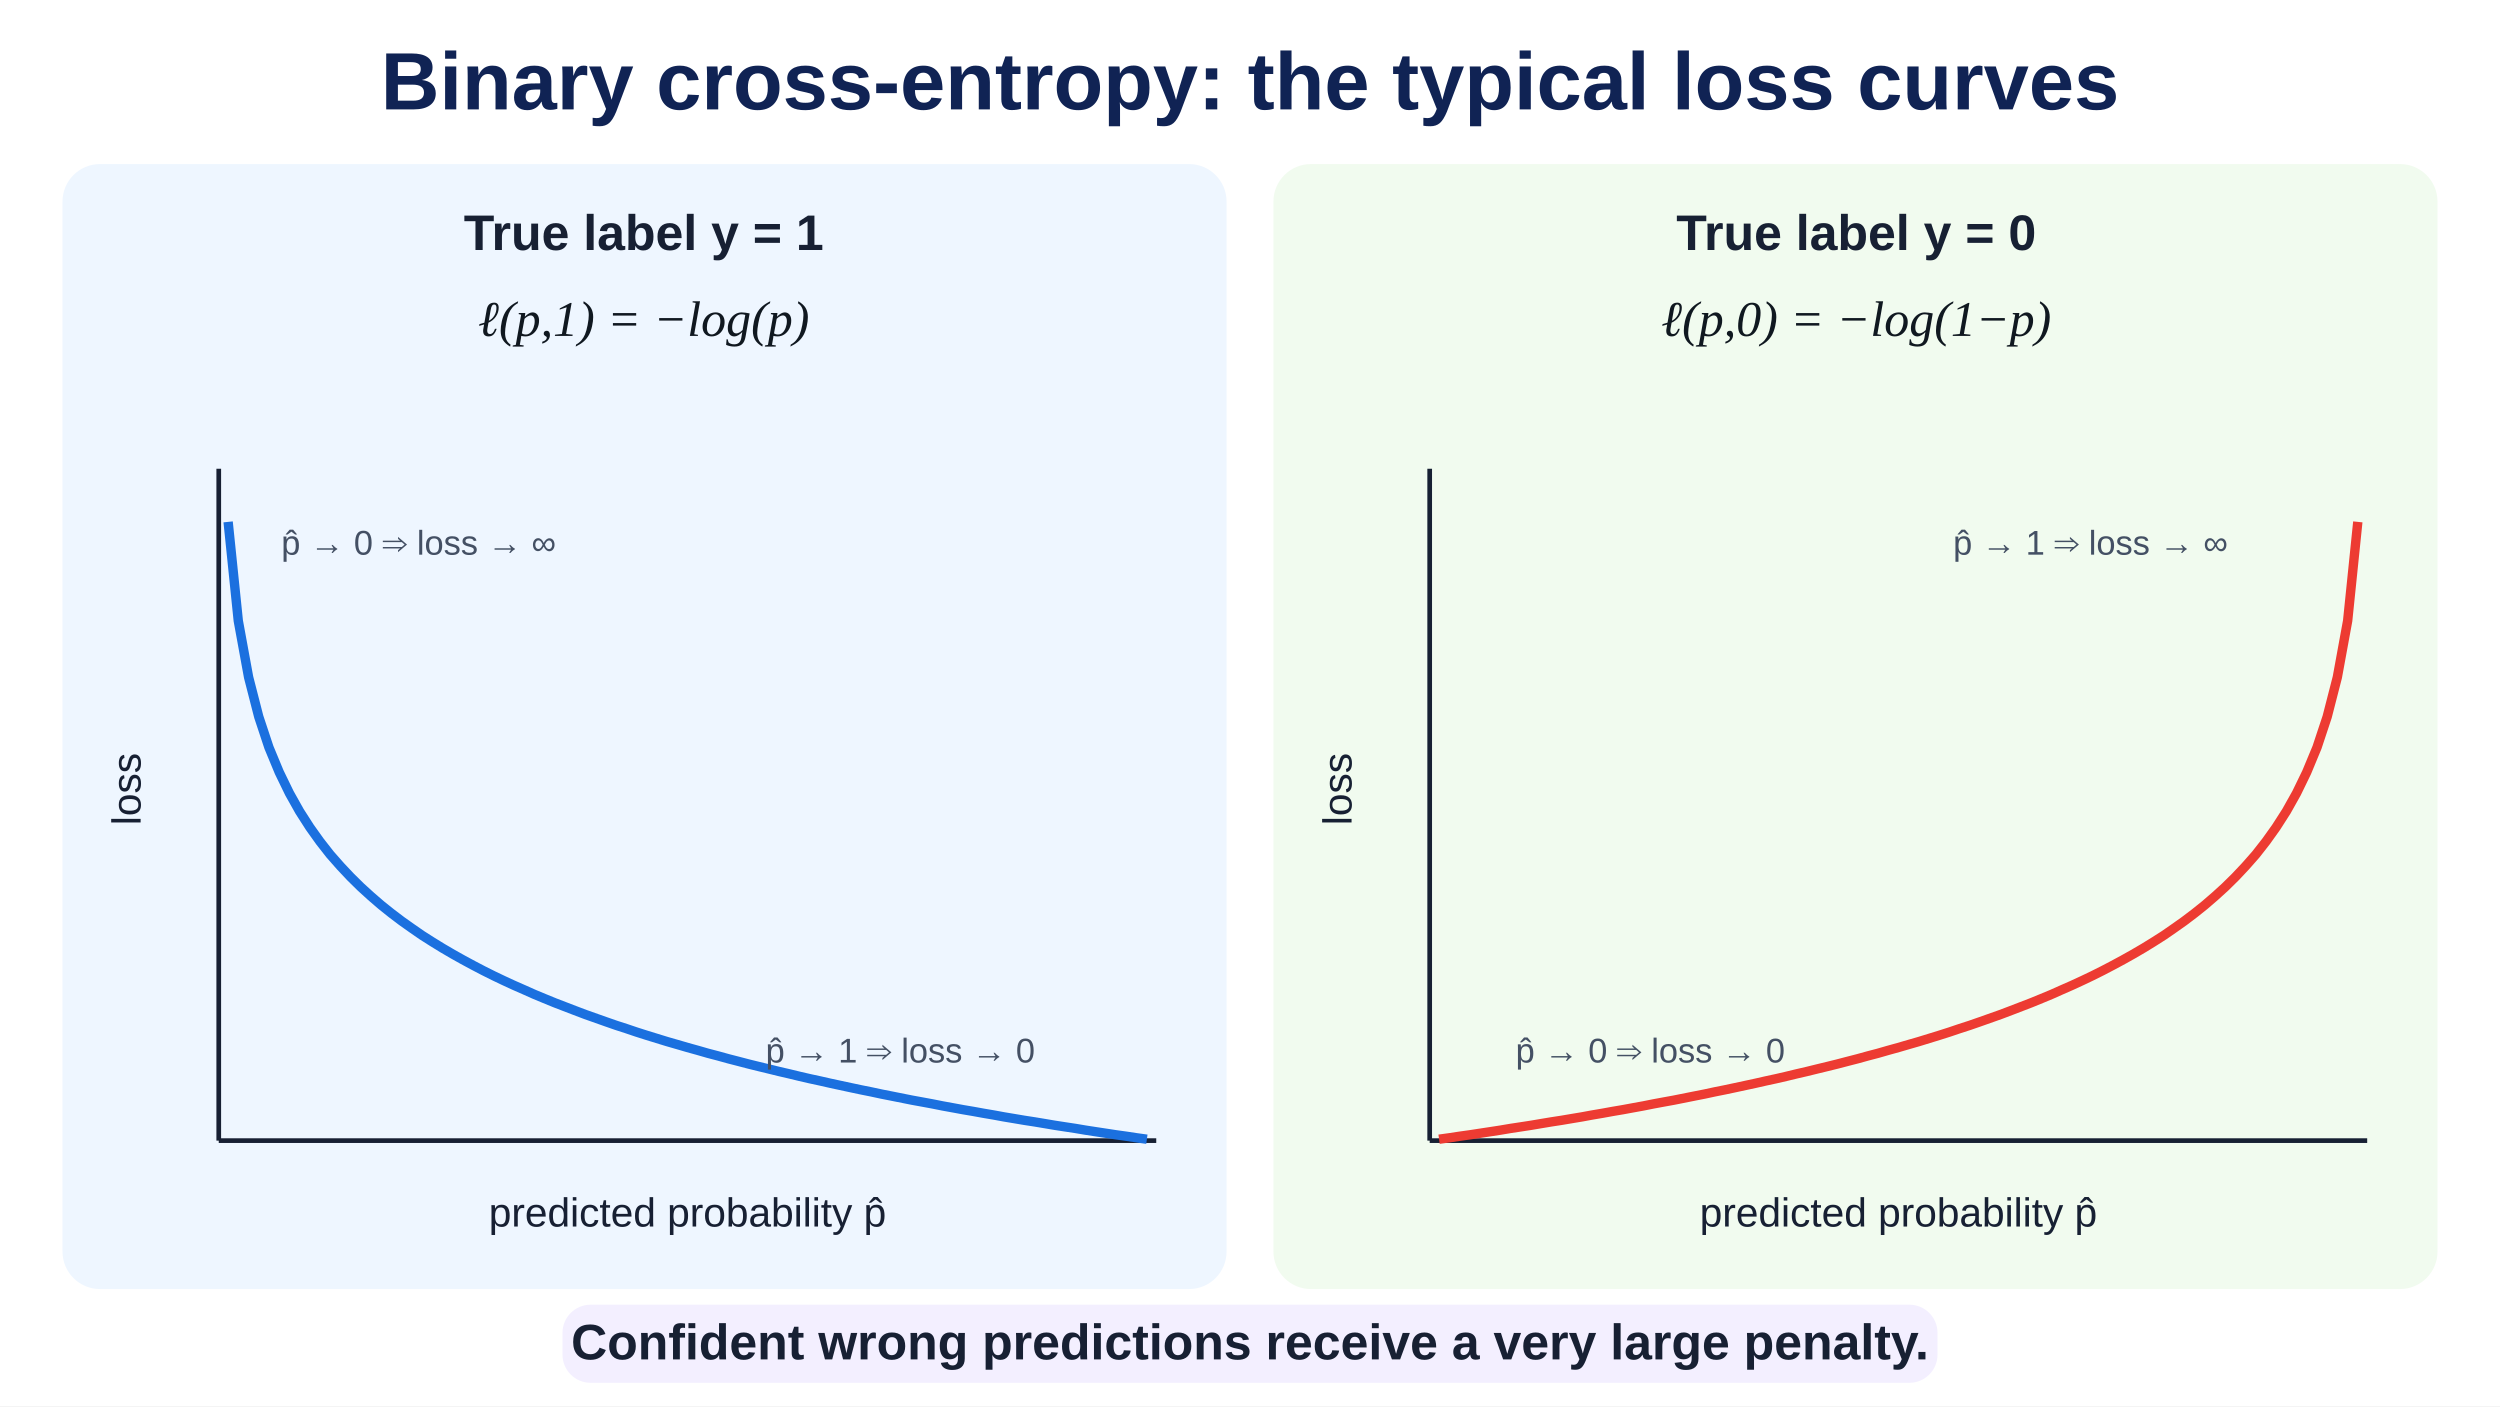
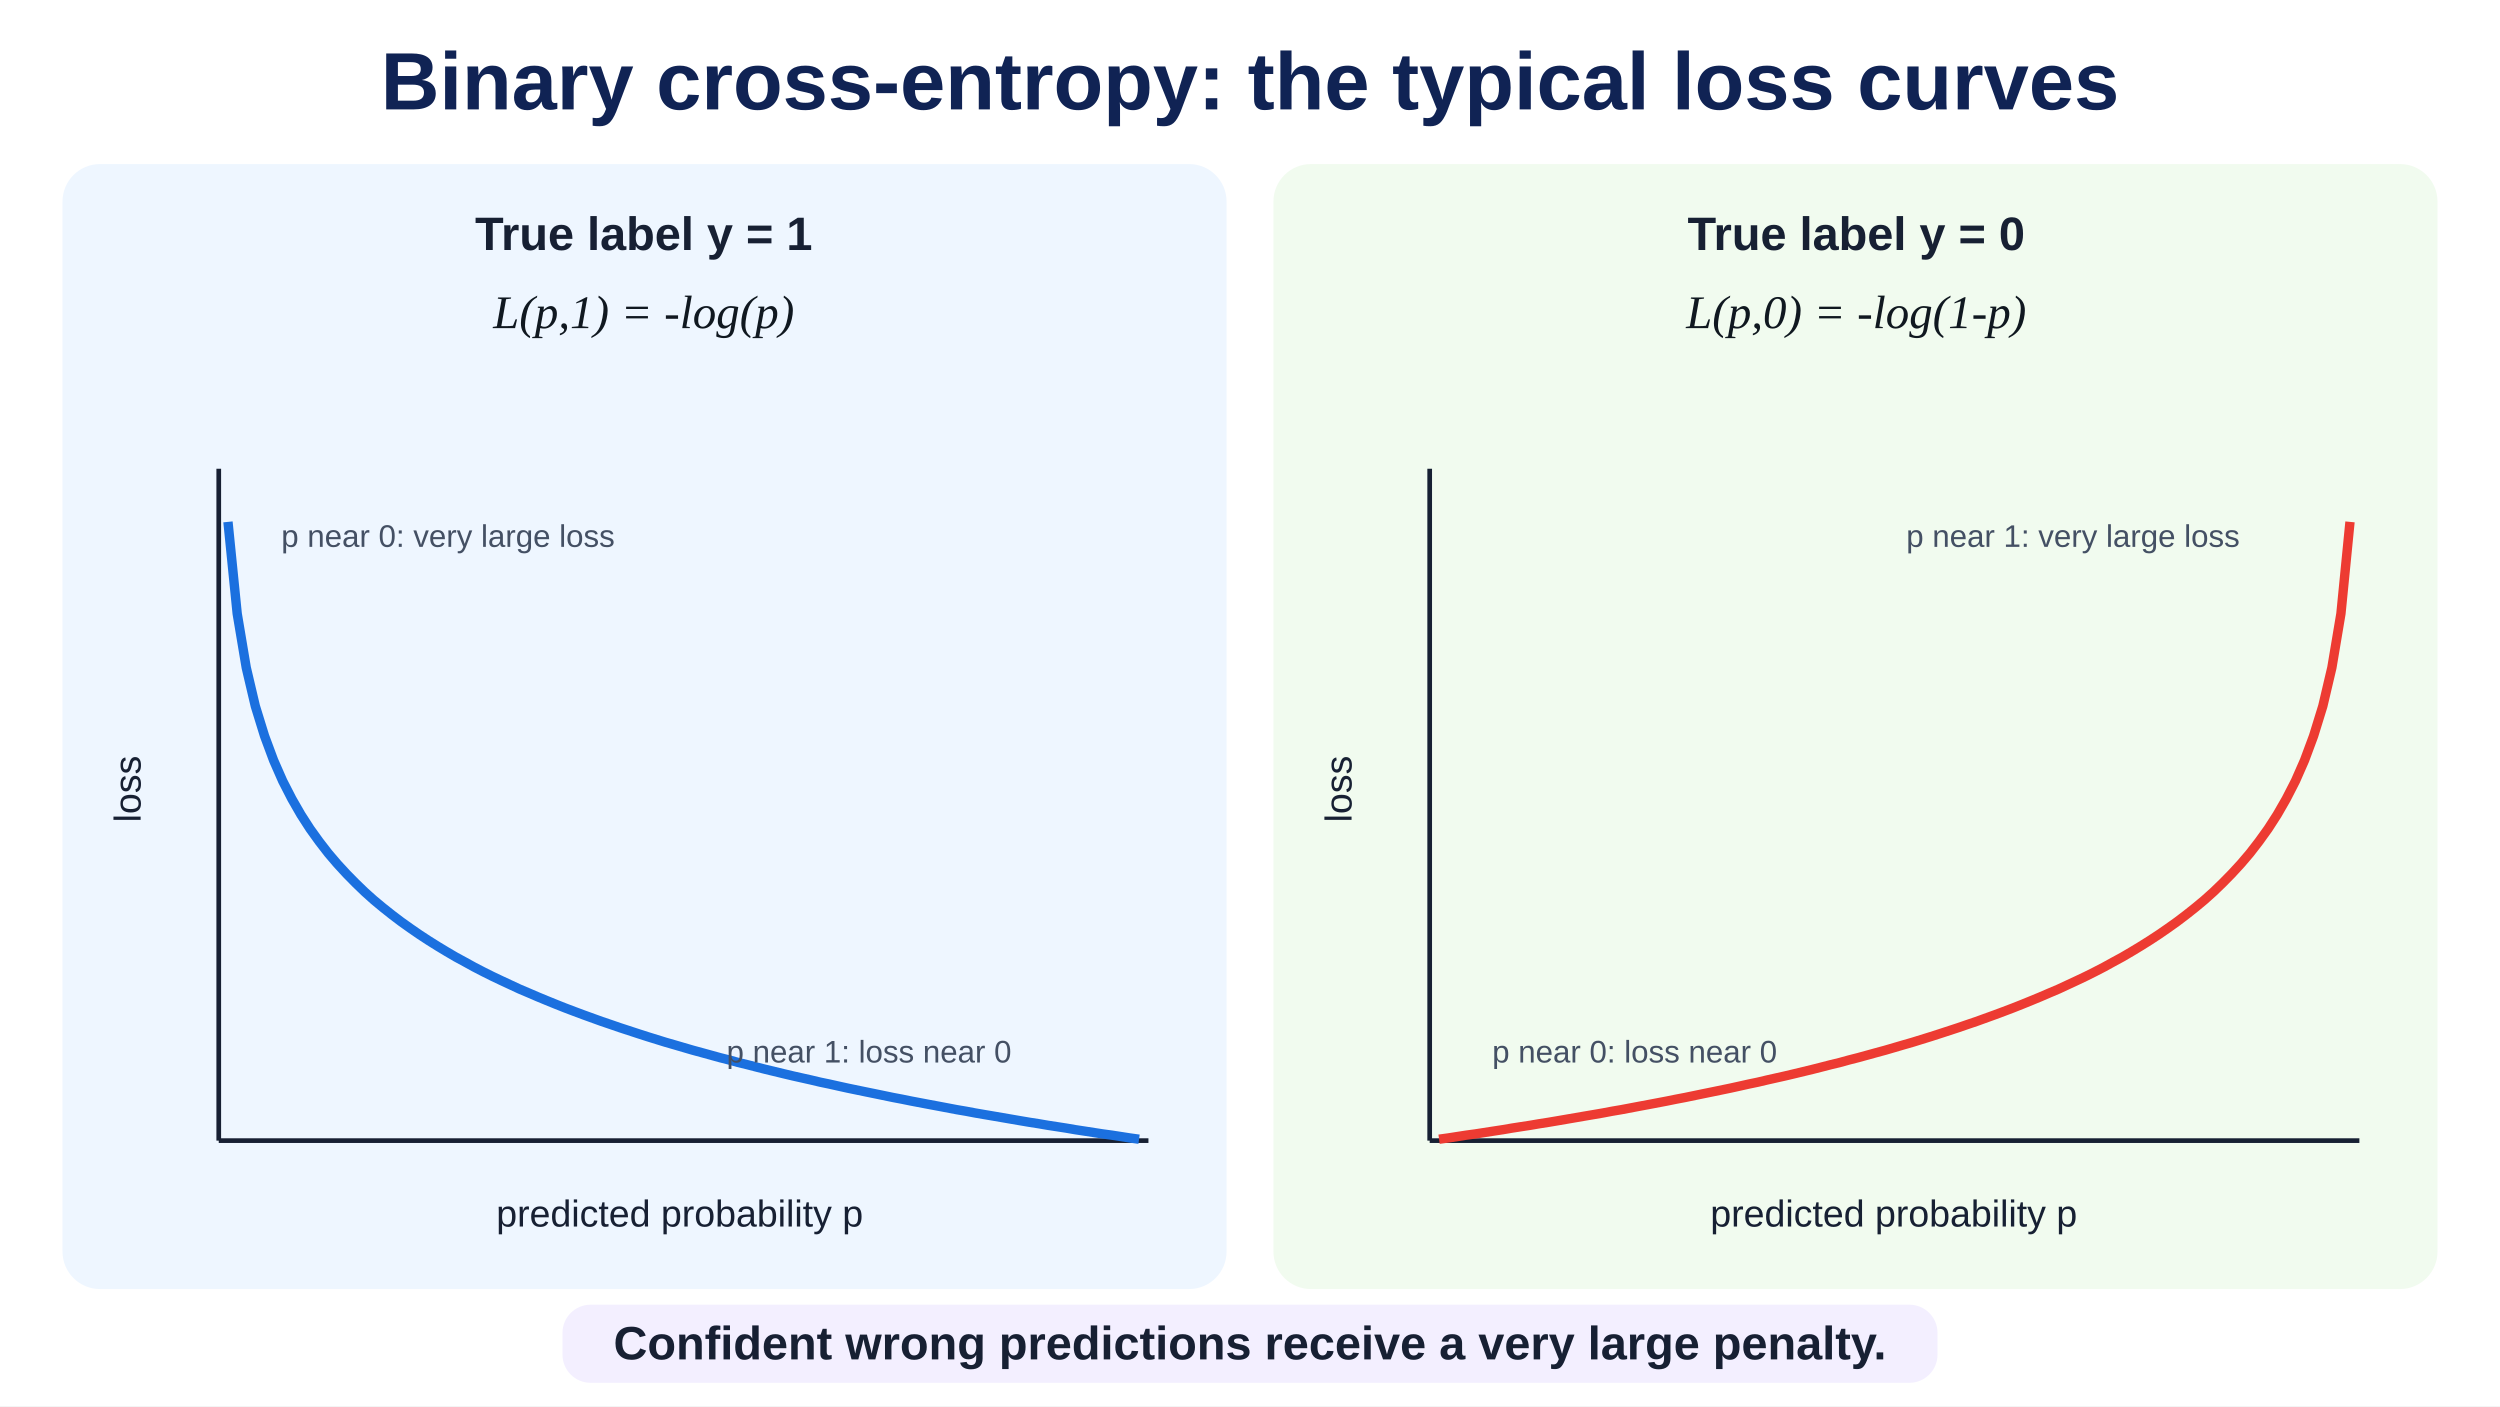
<svg xmlns="http://www.w3.org/2000/svg" width="1600" height="900" viewBox="0 0 1600 900">
  <rect width="1600" height="900" fill="#ffffff" />
  <style>
-     .title{font:700 52px Arial,Helvetica,sans-serif;fill:#102354}
-     .h{font:700 32px Arial,Helvetica,sans-serif;fill:#172033}
-     .t{font:26px Arial,Helvetica,sans-serif;fill:#172033}
-     .s{font:22px Arial,Helvetica,sans-serif;fill:#445064}
-     .m{font:italic 32px Georgia,'Times New Roman',serif;fill:#101820}
-     .mm{font:italic 38px Georgia,'Times New Roman',serif;fill:#101820}
-     .code{font:26px 'Courier New',monospace;fill:#2255cc}
-     .box{stroke-width:2;rx:18;ry:18}
-     .arrow{stroke:#172033;stroke-width:4;fill:none;marker-end:url(#arr)}
-   </style>
+ .title{font:700 52px Arial,Helvetica,sans-serif;fill:#102354}
+ .h{font:700 30px Arial,Helvetica,sans-serif;fill:#172033}
+ .t{font:24px Arial,Helvetica,sans-serif;fill:#172033}
+ .s{font:20px Arial,Helvetica,sans-serif;fill:#445064}
+ .m{font:italic 30px Georgia,'Times New Roman',serif;fill:#101820}
+ .mm{font:italic 36px Georgia,'Times New Roman',serif;fill:#101820}
+ .code{font:25px 'Courier New',monospace;fill:#2255cc}
+ .arrow{stroke:#172033;stroke-width:4;fill:none;marker-end:url(#arr)}
+ .sep{stroke:#cbd5df;stroke-width:2}
+ </style>
  <defs>
    <marker id="arr" markerWidth="12" markerHeight="12" refX="10" refY="6" orient="auto">
      <path d="M0,0 L12,6 L0,12 z" fill="#172033" />
    </marker>
  </defs>
  <text x="800" y="70" text-anchor="middle" class="title">Binary cross-entropy: the typical loss curves</text>
  <rect x="40" y="105" width="745" height="720" rx="24" fill="#eef6ff" />
  <rect x="815" y="105" width="745" height="720" rx="24" fill="#f1fbef" />
  <text x="412" y="160" text-anchor="middle" class="h">True label y = 1</text>
+   <text x="412" y="210" text-anchor="middle" class="m">L(p,1) = -log(p)</text>
+   <line x1="140" y1="730" x2="735" y2="730" stroke="#172033" stroke-width="3" />
+   <line x1="140" y1="730" x2="140" y2="300" stroke="#172033" stroke-width="3" />
+   <path d="M145.9,334.0 L151.8,392.7 L157.6,427.3 L163.4,451.9 L169.3,471.0 L175.1,486.6 L180.9,499.8 L186.8,511.3 L192.6,521.4 L198.4,530.4 L204.3,538.6 L210.1,546.1 L215.9,552.9 L221.8,559.3 L227.6,565.2 L233.4,570.8 L239.2,576.0 L245.1,580.9 L250.9,585.5 L256.7,589.9 L262.6,594.1 L268.4,598.1 L274.2,601.9 L280.1,605.6 L285.9,609.1 L291.7,612.5 L297.6,615.7 L303.4,618.9 L309.2,621.9 L315.0,624.8 L320.9,627.6 L326.7,630.3 L332.5,633.0 L338.4,635.5 L344.2,638.0 L350.0,640.4 L355.9,642.8 L361.7,645.1 L367.5,647.3 L373.4,649.5 L379.2,651.6 L385.0,653.7 L390.9,655.7 L396.7,657.7 L402.5,659.6 L408.3,661.5 L414.2,663.4 L420.0,665.2 L425.8,667.0 L431.7,668.7 L437.5,670.4 L443.3,672.1 L449.2,673.7 L455.0,675.3 L460.8,676.9 L466.7,678.4 L472.5,680.0 L478.3,681.4 L484.1,682.9 L490.0,684.4 L495.8,685.8 L501.6,687.2 L507.5,688.6 L513.3,689.9 L519.1,691.2 L525.0,692.6 L530.8,693.8 L536.6,695.1 L542.5,696.4 L548.3,697.6 L554.1,698.8 L560.0,700.0 L565.8,701.2 L571.6,702.4 L577.4,703.5 L583.3,704.7 L589.1,705.8 L594.9,706.9 L600.8,708.0 L606.6,709.1 L612.4,710.2 L618.3,711.2 L624.1,712.3 L629.9,713.3 L635.8,714.3 L641.6,715.3 L647.4,716.3 L653.2,717.3 L659.1,718.3 L664.9,719.2 L670.7,720.2 L676.6,721.1 L682.4,722.0 L688.2,723.0 L694.1,723.9 L699.9,724.8 L705.7,725.7 L711.6,726.5 L717.4,727.4 L723.2,728.3 L729.0,729.1" stroke="#1b70df" stroke-width="6" fill="none" />
+   <text x="435" y="785" text-anchor="middle" class="t">predicted probability p</text>
+   <text x="90" y="505" transform="rotate(-90 90 505)" text-anchor="middle" class="t">loss</text>
+   <text x="180" y="350" class="s">p near 0: very large loss</text>
+   <text x="465" y="680" class="s">p near 1: loss near 0</text>
  <text x="1188" y="160" text-anchor="middle" class="h">True label y = 0</text>
-   <text x="412" y="215" text-anchor="middle" class="m">ℓ(p,1) = −log(p)</text>
-   <text x="1188" y="215" text-anchor="middle" class="m">ℓ(p,0) = −log(1−p)</text>
-   <line x1="140" y1="730" x2="740" y2="730" stroke="#172033" stroke-width="3" />
-   <line x1="140" y1="730" x2="140" y2="300" stroke="#172033" stroke-width="3" />
-   <path d="M146.0,334.0 L152.5,397.3 L159.1,433.4 L165.6,458.7 L172.1,478.3 L178.7,494.2 L185.2,507.6 L191.7,519.2 L198.3,529.5 L204.8,538.6 L211.3,546.9 L217.9,554.4 L224.4,561.3 L230.9,567.7 L237.5,573.7 L244.0,579.3 L250.5,584.5 L257.1,589.5 L263.6,594.1 L270.1,598.6 L276.7,602.8 L283.2,606.8 L289.7,610.6 L296.3,614.3 L302.8,617.8 L309.3,621.2 L315.9,624.5 L322.4,627.6 L328.9,630.6 L335.5,633.5 L342.0,636.4 L348.5,639.1 L355.1,641.8 L361.6,644.3 L368.1,646.8 L374.7,649.3 L381.2,651.6 L387.7,653.9 L394.3,656.2 L400.8,658.3 L407.3,660.5 L413.9,662.6 L420.4,664.6 L426.9,666.6 L433.5,668.5 L440.0,670.4 L446.5,672.2 L453.1,674.1 L459.6,675.8 L466.1,677.6 L472.7,679.3 L479.2,681.0 L485.7,682.6 L492.3,684.2 L498.8,685.8 L505.3,687.3 L511.9,688.9 L518.4,690.4 L524.9,691.8 L531.5,693.3 L538.0,694.7 L544.5,696.1 L551.1,697.5 L557.6,698.8 L564.1,700.2 L570.7,701.5 L577.2,702.8 L583.7,704.1 L590.3,705.3 L596.8,706.5 L603.3,707.8 L609.9,709.0 L616.4,710.2 L622.9,711.3 L629.5,712.5 L636.0,713.6 L642.5,714.8 L649.1,715.9 L655.6,717.0 L662.1,718.0 L668.7,719.1 L675.2,720.2 L681.7,721.2 L688.3,722.2 L694.8,723.3 L701.3,724.3 L707.9,725.3 L714.4,726.3 L720.9,727.2 L727.5,728.2 L734.0,729.1" stroke="#1b70df" stroke-width="6" fill="none" />
-   <text x="440" y="785" text-anchor="middle" class="t">predicted probability p̂</text>
-   <text x="90" y="505" transform="rotate(-90 90 505)" text-anchor="middle" class="t">loss</text>
-   <text x="180" y="355" class="s">p̂ → 0 ⇒ loss → ∞</text>
-   <text x="490" y="680" class="s">p̂ → 1 ⇒ loss → 0</text>
-   <line x1="915" y1="730" x2="1515" y2="730" stroke="#172033" stroke-width="3" />
+   <text x="1188" y="210" text-anchor="middle" class="m">L(p,0) = -log(1-p)</text>
+   <line x1="915" y1="730" x2="1510" y2="730" stroke="#172033" stroke-width="3" />
  <line x1="915" y1="730" x2="915" y2="300" stroke="#172033" stroke-width="3" />
-   <path d="M921.0,729.1 L927.5,728.2 L934.1,727.2 L940.6,726.3 L947.1,725.3 L953.7,724.3 L960.2,723.3 L966.7,722.2 L973.3,721.2 L979.8,720.2 L986.3,719.1 L992.9,718.0 L999.4,717.0 L1005.9,715.9 L1012.5,714.8 L1019.0,713.6 L1025.5,712.5 L1032.1,711.3 L1038.6,710.2 L1045.1,709.0 L1051.7,707.8 L1058.2,706.5 L1064.7,705.3 L1071.3,704.1 L1077.8,702.8 L1084.3,701.5 L1090.9,700.2 L1097.4,698.8 L1103.9,697.5 L1110.5,696.1 L1117.0,694.7 L1123.5,693.3 L1130.1,691.8 L1136.6,690.4 L1143.1,688.9 L1149.7,687.3 L1156.2,685.8 L1162.7,684.2 L1169.3,682.6 L1175.8,681.0 L1182.3,679.3 L1188.9,677.6 L1195.4,675.8 L1201.9,674.1 L1208.5,672.2 L1215.0,670.4 L1221.5,668.5 L1228.1,666.6 L1234.6,664.6 L1241.1,662.6 L1247.7,660.5 L1254.2,658.3 L1260.7,656.2 L1267.3,653.9 L1273.8,651.6 L1280.3,649.3 L1286.9,646.8 L1293.4,644.3 L1299.9,641.8 L1306.5,639.1 L1313.0,636.4 L1319.5,633.5 L1326.1,630.6 L1332.6,627.6 L1339.1,624.5 L1345.7,621.2 L1352.2,617.8 L1358.7,614.3 L1365.3,610.6 L1371.8,606.8 L1378.3,602.8 L1384.9,598.6 L1391.4,594.1 L1397.9,589.5 L1404.5,584.5 L1411.0,579.3 L1417.5,573.7 L1424.1,567.7 L1430.6,561.3 L1437.1,554.4 L1443.7,546.9 L1450.2,538.6 L1456.7,529.5 L1463.3,519.2 L1469.8,507.6 L1476.3,494.2 L1482.9,478.3 L1489.4,458.7 L1495.9,433.4 L1502.5,397.3 L1509.0,334.0" stroke="#ed3b32" stroke-width="6" fill="none" />
-   <text x="1215" y="785" text-anchor="middle" class="t">predicted probability p̂</text>
+   <path d="M921.0,729.1 L926.8,728.3 L932.6,727.4 L938.4,726.5 L944.3,725.7 L950.1,724.8 L955.9,723.9 L961.8,723.0 L967.6,722.0 L973.4,721.1 L979.3,720.2 L985.1,719.2 L990.9,718.3 L996.8,717.3 L1002.6,716.3 L1008.4,715.3 L1014.2,714.3 L1020.1,713.3 L1025.9,712.3 L1031.7,711.2 L1037.6,710.2 L1043.4,709.1 L1049.2,708.0 L1055.1,706.9 L1060.9,705.8 L1066.7,704.7 L1072.6,703.5 L1078.4,702.4 L1084.2,701.2 L1090.0,700.0 L1095.9,698.8 L1101.7,697.6 L1107.5,696.4 L1113.4,695.1 L1119.2,693.8 L1125.0,692.6 L1130.9,691.2 L1136.7,689.9 L1142.5,688.6 L1148.4,687.2 L1154.2,685.8 L1160.0,684.4 L1165.9,682.9 L1171.7,681.4 L1177.5,680.0 L1183.3,678.4 L1189.2,676.9 L1195.0,675.3 L1200.8,673.7 L1206.7,672.1 L1212.5,670.4 L1218.3,668.7 L1224.2,667.0 L1230.0,665.2 L1235.8,663.4 L1241.7,661.5 L1247.5,659.6 L1253.3,657.7 L1259.1,655.7 L1265.0,653.7 L1270.8,651.6 L1276.6,649.5 L1282.5,647.3 L1288.3,645.1 L1294.1,642.8 L1300.0,640.4 L1305.8,638.0 L1311.6,635.5 L1317.5,633.0 L1323.3,630.3 L1329.1,627.6 L1335.0,624.8 L1340.8,621.9 L1346.6,618.9 L1352.4,615.7 L1358.3,612.5 L1364.1,609.1 L1369.9,605.6 L1375.8,601.9 L1381.6,598.1 L1387.4,594.1 L1393.3,589.9 L1399.1,585.5 L1404.9,580.9 L1410.8,576.0 L1416.6,570.8 L1422.4,565.2 L1428.2,559.3 L1434.1,552.9 L1439.9,546.1 L1445.7,538.6 L1451.6,530.4 L1457.4,521.4 L1463.2,511.3 L1469.1,499.8 L1474.9,486.6 L1480.7,471.0 L1486.6,451.9 L1492.4,427.3 L1498.2,392.7 L1504.0,334.0" stroke="#ed3b32" stroke-width="6" fill="none" />
+   <text x="1212" y="785" text-anchor="middle" class="t">predicted probability p</text>
  <text x="865" y="505" transform="rotate(-90 865 505)" text-anchor="middle" class="t">loss</text>
-   <text x="970" y="680" class="s">p̂ → 0 ⇒ loss → 0</text>
-   <text x="1250" y="355" class="s">p̂ → 1 ⇒ loss → ∞</text>
+   <text x="955" y="680" class="s">p near 0: loss near 0</text>
+   <text x="1220" y="350" class="s">p near 1: very large loss</text>
  <rect x="360" y="835" width="880" height="50" rx="18" fill="#f3efff" />
  <text x="800" y="870" text-anchor="middle" class="h">Confident wrong predictions receive a very large penalty.</text>
</svg>
